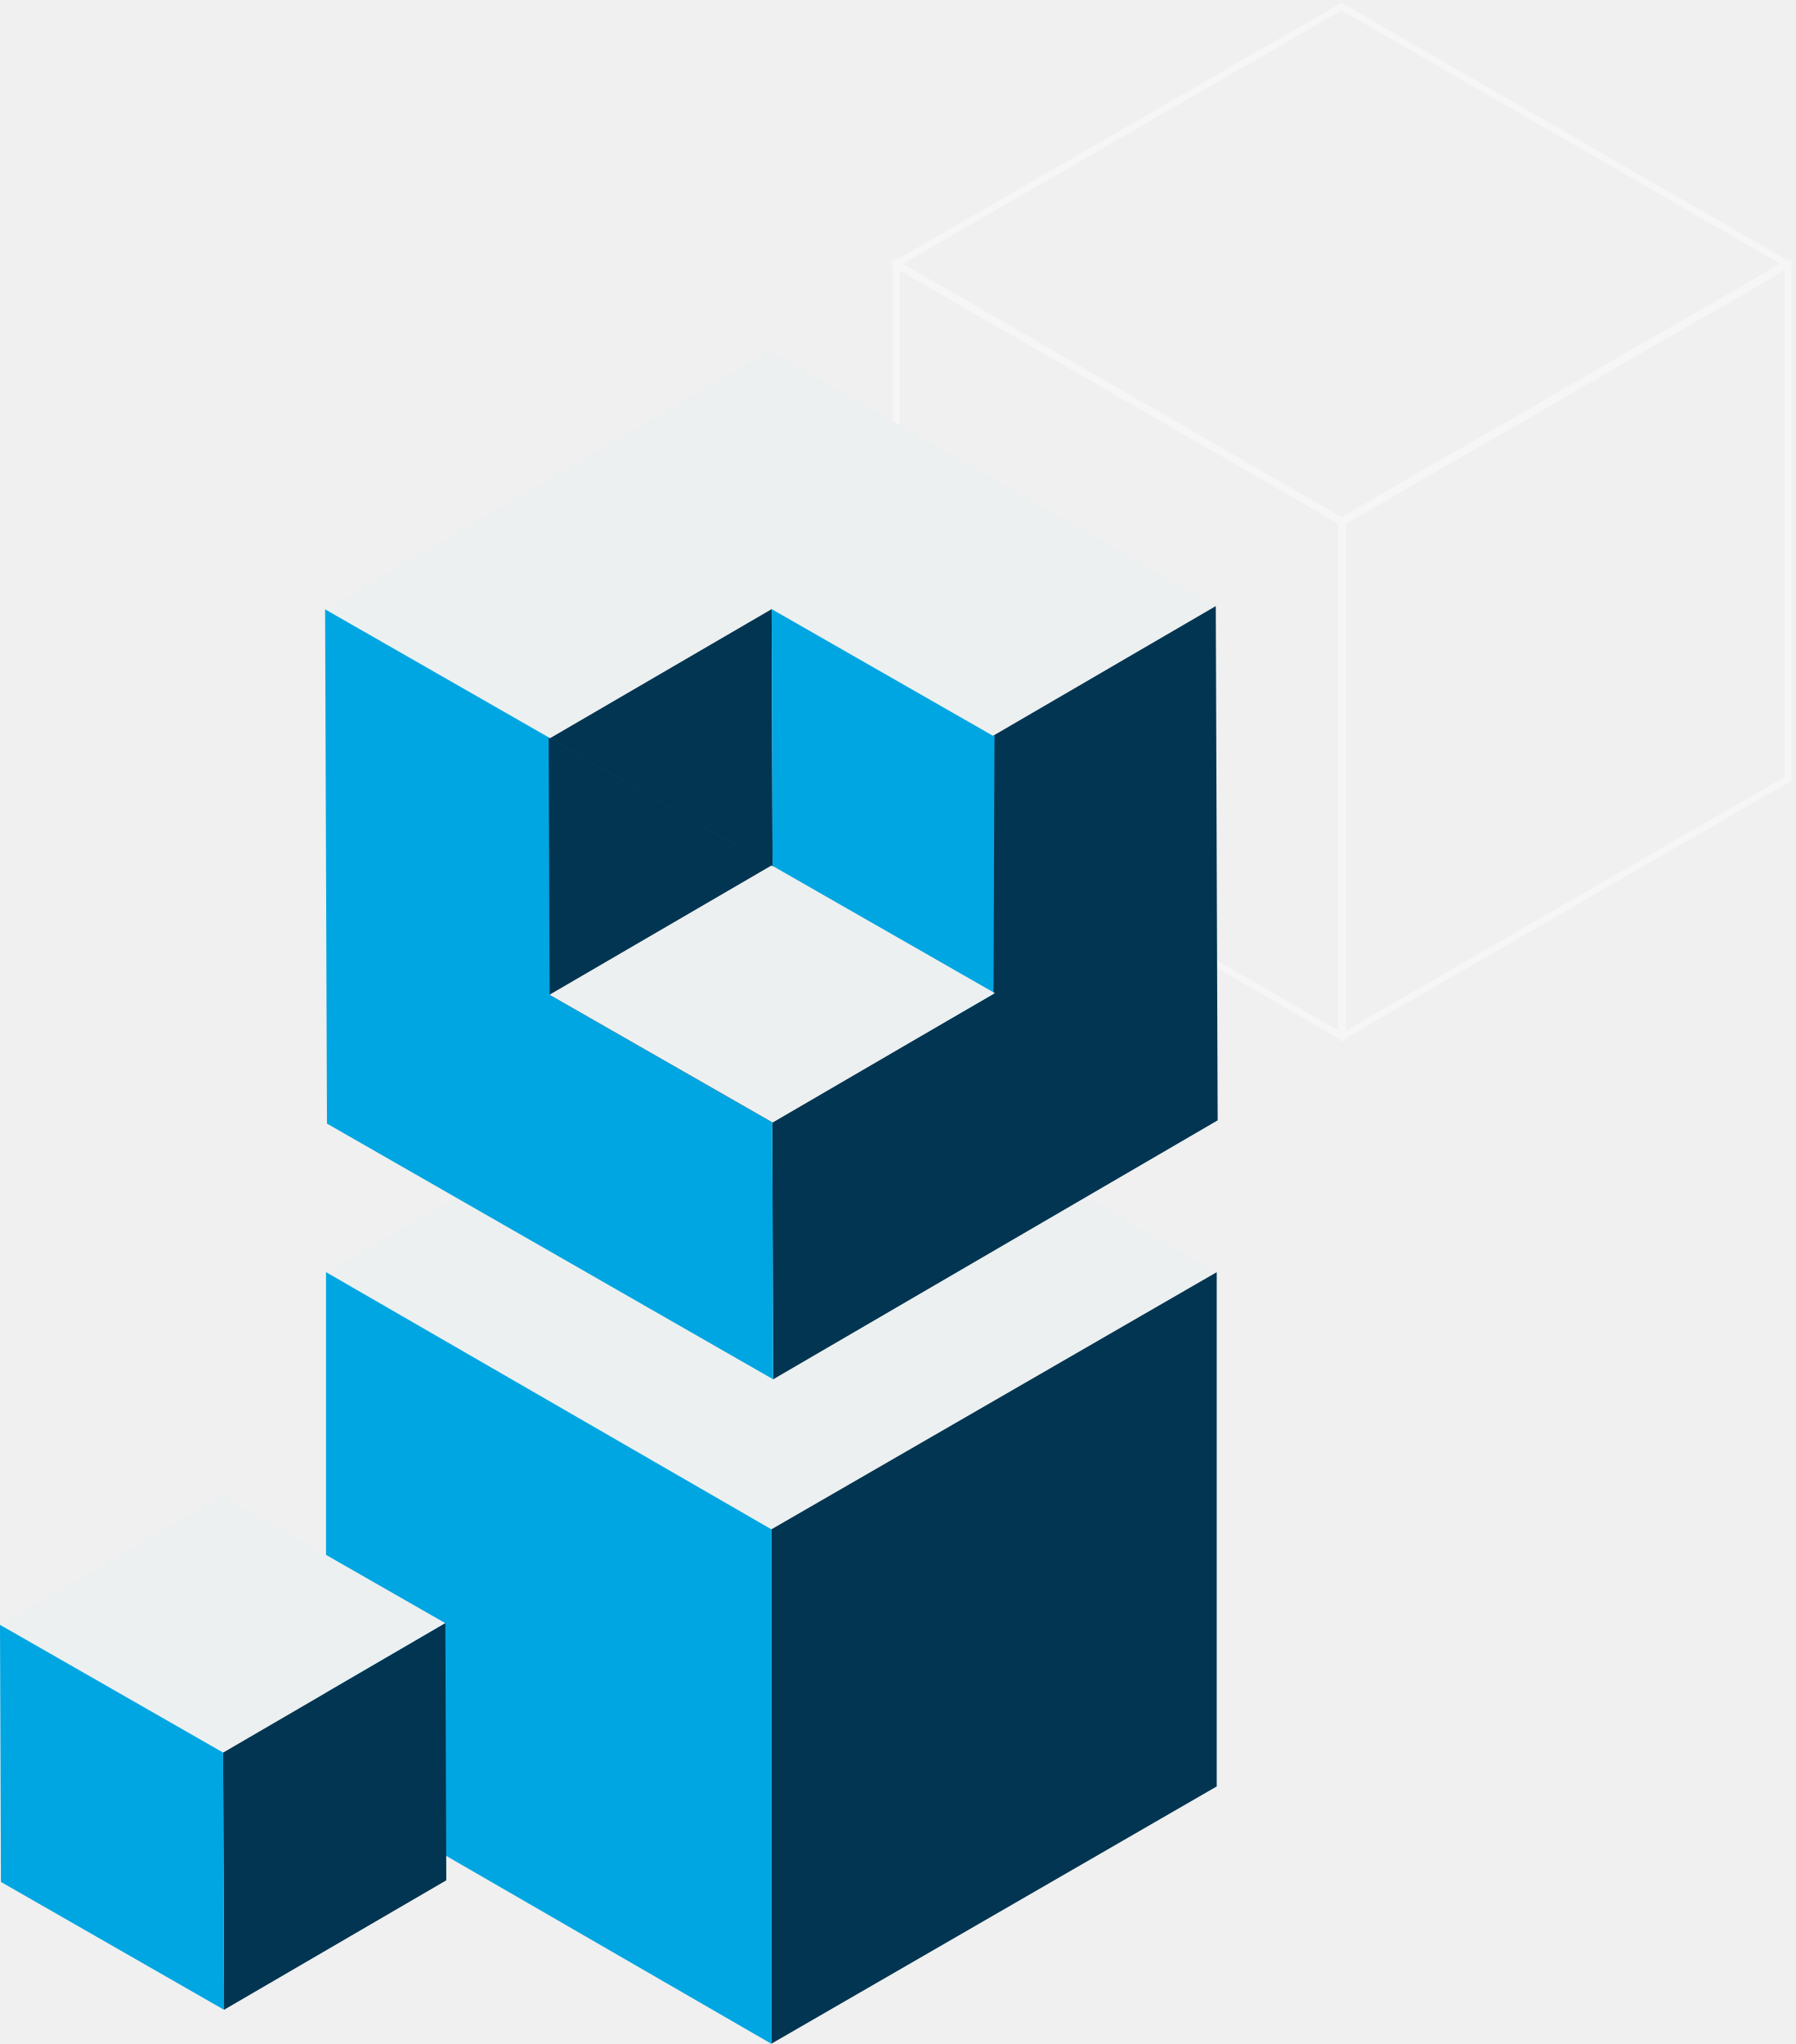
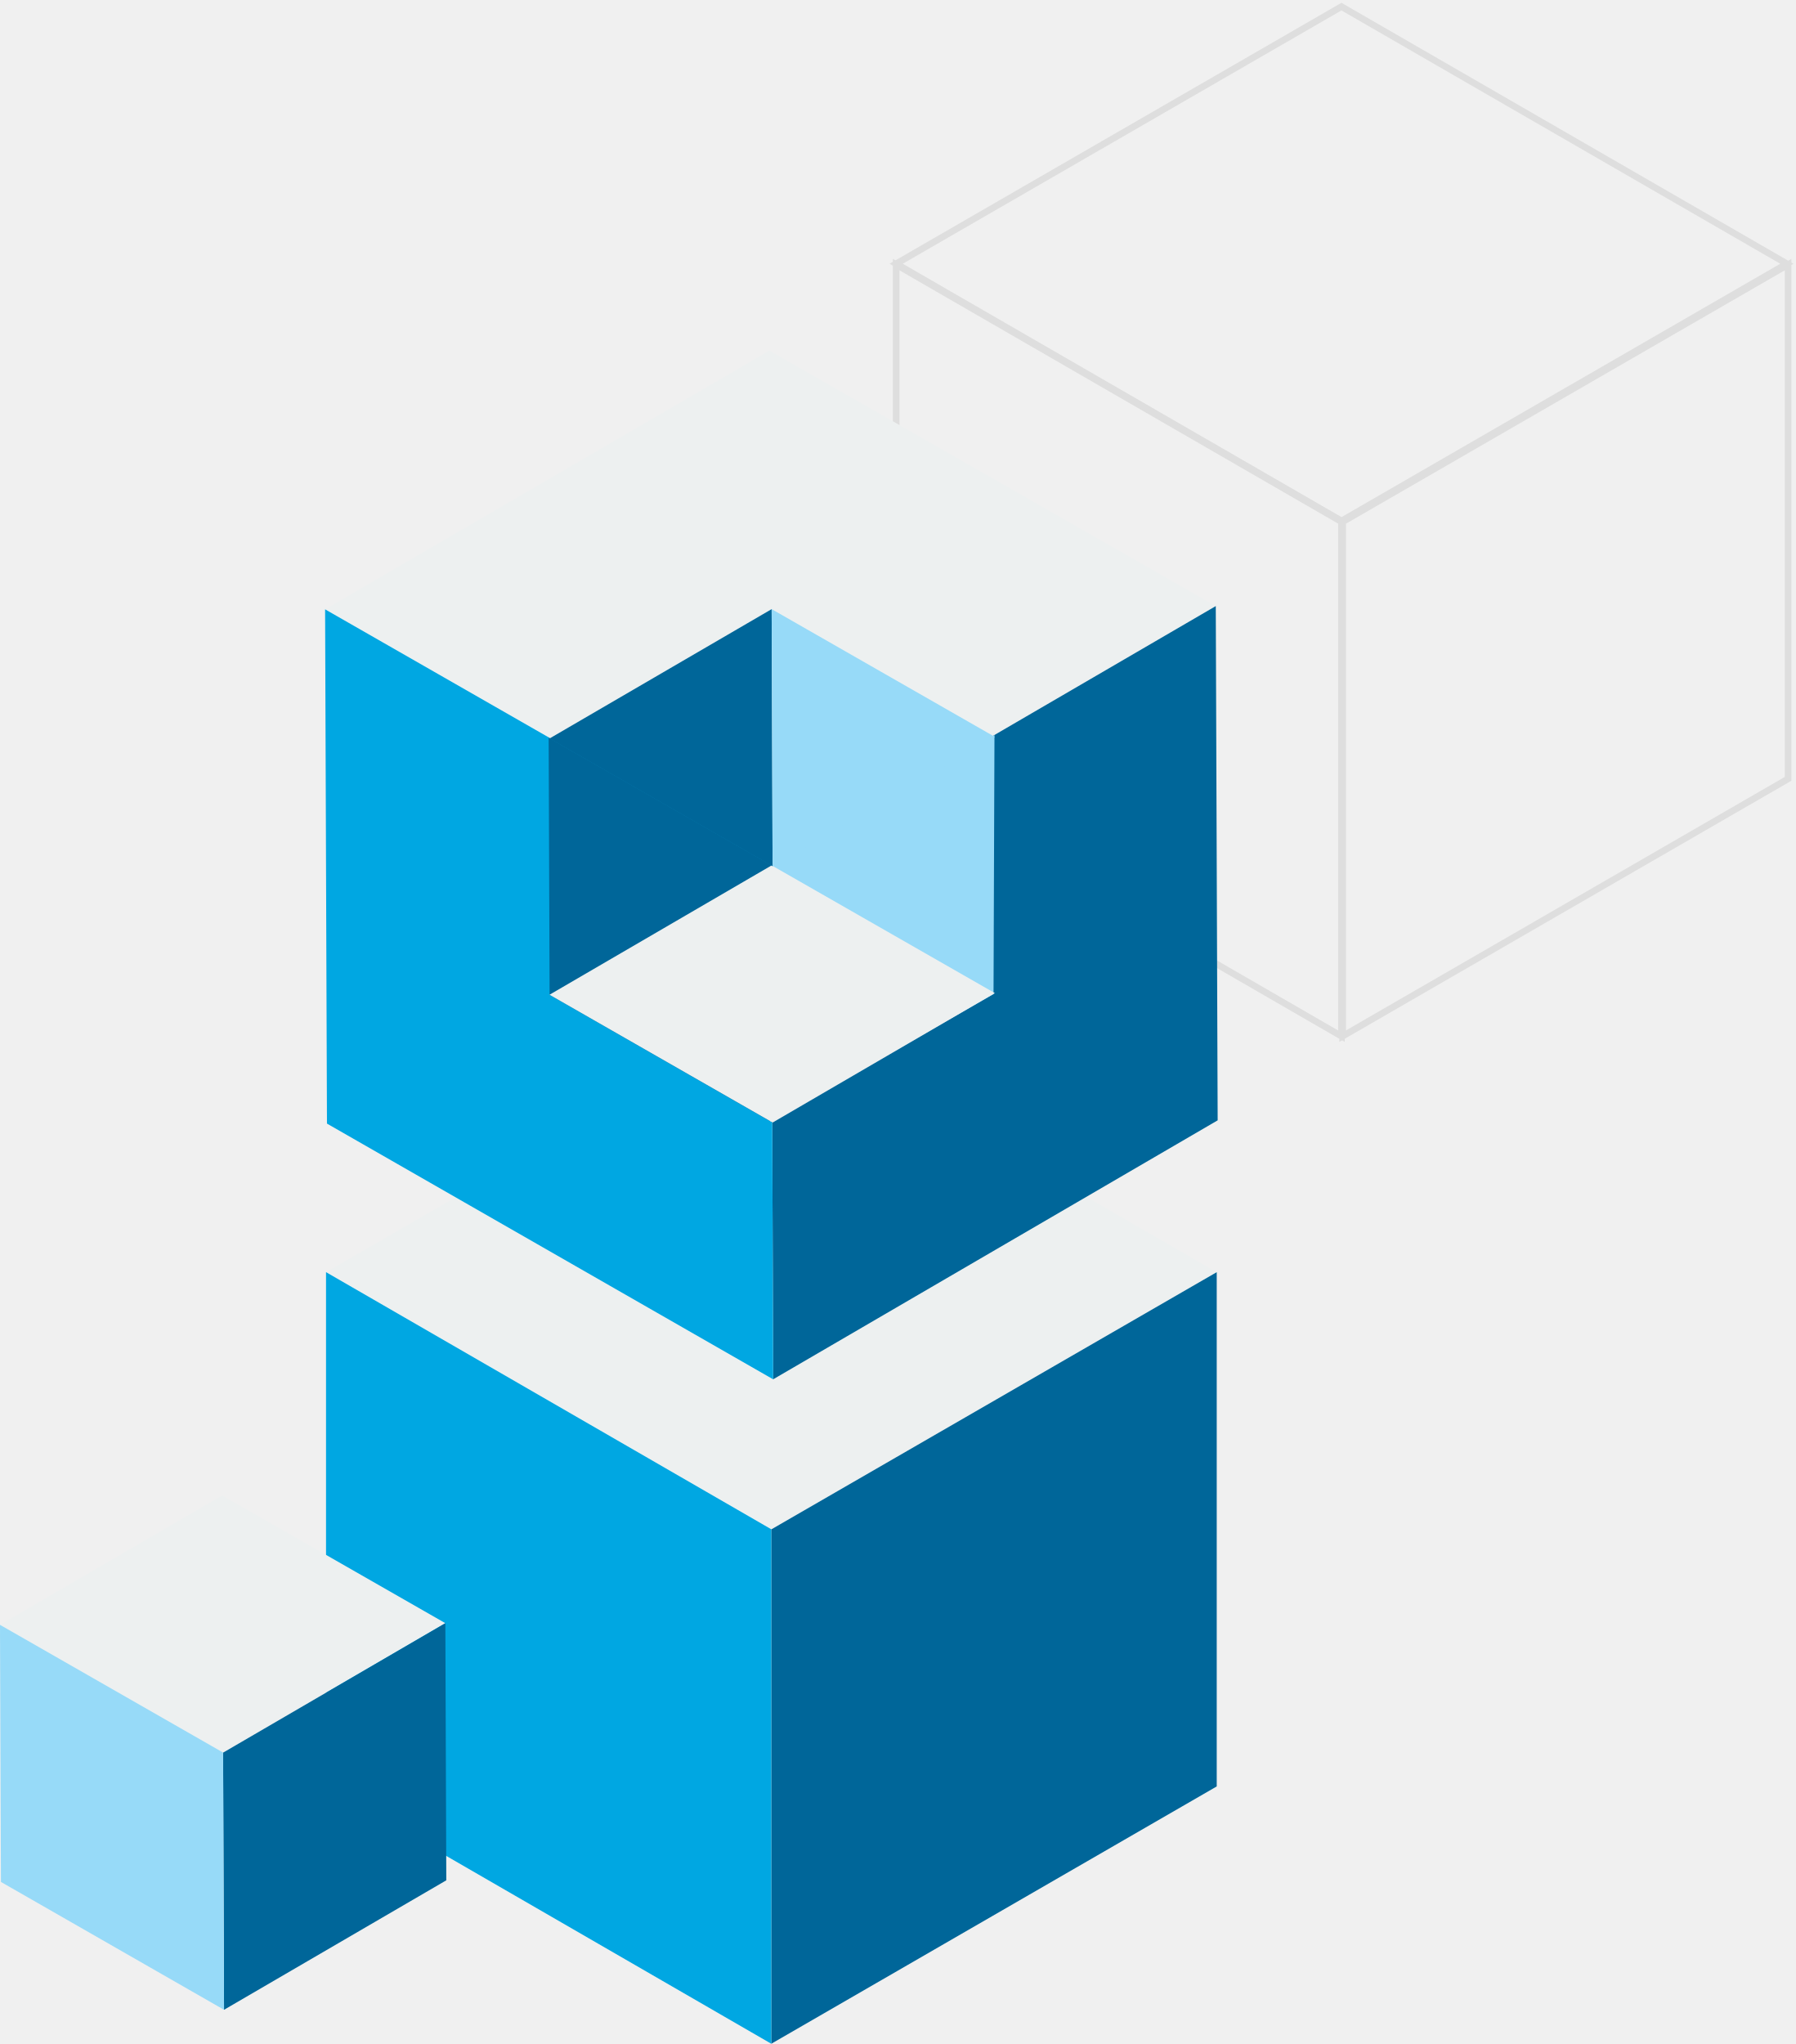
<svg xmlns="http://www.w3.org/2000/svg" width="543px" height="618px" viewBox="0 0 543 618" version="1.1">
  <g id="Sitemap" stroke="none" stroke-width="1" fill="none" fill-rule="evenodd">
    <g id="Page" />
-     <g id="Group-24" transform="translate(-1, 2)">
-       <g id="Group-6" opacity="0.4" transform="translate(272, 0)" stroke="#FFFFFF" stroke-width="2">
+     <g id="features-blocks-01" transform="translate(-1, 2)">
+       <g id="Group-6" transform="translate(272, 0)" opacity="0.2" stroke="#979797" stroke-width="2">
        <polygon id="Fill-1" points="-1.73372428e-12 77.742 134.646 155.478 134.706 155.478 269.34 77.742 134.646 2.84217094e-14" />
        <polygon id="Fill-2" points="135.06 155.736 135 155.736 135 311.286 269.7 233.484 269.7 78" />
        <polygon id="Fill-3" points="3.26849658e-13 233.49 134.646 311.292 134.646 155.742 3.26849658e-13 78" />
      </g>
      <g id="Group-15" transform="translate(0, 104)">
        <polygon id="Fill-1" fill="#EDF0F0" points="99.588 278.635 234.234 356.371 234.294 356.371 368.928 278.635 234.234 200.893" />
-         <polygon id="Fill-2" fill="#023552" points="234.291 356.374 234.231 356.374 234.231 511.924 368.931 434.122 368.931 278.638" />
-         <polygon id="Fill-3" fill="#00A6E2" points="99.588 434.123 234.234 511.925 234.234 356.375 99.588 278.633" />
+         <polygon id="Fill-2" fill="#006699" points="234.291 356.374 234.231 356.374 234.231 511.924 368.931 434.122 368.931 278.638" />
+         <polygon id="Fill-3" fill="#00A7E2" points="99.588 434.123 234.234 511.925 234.234 356.375 99.588 278.633" />
        <polygon id="Fill-4" fill="#EDF0F0" points="233.664 0.001 99.306 78.229 234.228 155.485 234.288 155.485 368.64 77.251" />
-         <polygon id="Fill-5" fill="#023552" points="234.291 155.483 234.231 155.483 234.801 311.027 369.213 232.733 368.643 77.249" />
-         <polygon id="Fill-6" fill="#00A6E2" points="234.23 155.483 234.8 311.033 99.872 233.717 99.308 78.233" />
-         <polygon id="Fill-7" fill="#023552" points="234.371 155.668 234.653 233.44 167.195 194.788 166.907 117.04" />
-         <polygon id="Fill-8" fill="#00A6E2" points="234.26 155.442 233.978 233.214 301.436 194.562 301.724 116.22" />
+         <polygon id="Fill-5" fill="#006699" points="234.291 155.483 234.231 155.483 234.801 311.027 369.213 232.733 368.643 77.249" />
+         <polygon id="Fill-6" fill="#00A7E2" points="234.23 155.483 234.8 311.033 99.872 233.717 99.308 78.233" />
+         <polygon id="Fill-7" fill="#006699" points="234.371 155.668 234.653 233.44 167.195 194.788 166.907 117.04" />
+         <polygon id="Fill-8" fill="#97DAF8" points="234.26 155.442 233.978 233.214 301.436 194.562 301.724 116.22" />
        <polygon id="Fill-9" fill="#EDF0F0" points="301.836 194.266 234.66 233.386 234.624 233.386 167.166 194.758 234.342 155.644" />
-         <polyline id="Fill-10" fill="#023552" points="234.623 155.914 167.165 117.286 234.341 78.172" />
-         <polyline id="Fill-11" fill="#00A6E2" points="234.342 78.172 301.836 116.794 234.66 155.914 234.624 155.914" />
+         <polyline id="Fill-10" fill="#006699" points="234.623 155.914 167.165 117.286 234.341 78.172" />
+         <polyline id="Fill-11" fill="#97DAF8" points="234.342 78.172 301.836 116.794 234.66 155.914 234.624 155.914" />
        <polygon id="Fill-12" fill="#EDF0F0" points="1 385.264 68.464 423.886 68.494 423.886 135.67 384.766 68.176 346.138" />
-         <polygon id="Fill-13" fill="#023552" points="135.67 384.769 135.958 462.511 68.746 501.655 68.464 423.889 68.494 423.889" />
-         <polygon id="Fill-14" fill="#00A6E2" points="1.286 463.002 68.744 501.654 68.462 423.882 0.998 385.266" />
+         <polygon id="Fill-13" fill="#006699" points="135.67 384.769 135.958 462.511 68.746 501.655 68.464 423.889 68.494 423.889" />
+         <polygon id="Fill-14" fill="#97DAF8" points="1.286 463.002 68.744 501.654 68.462 423.882 0.998 385.266" />
      </g>
    </g>
  </g>
</svg>
